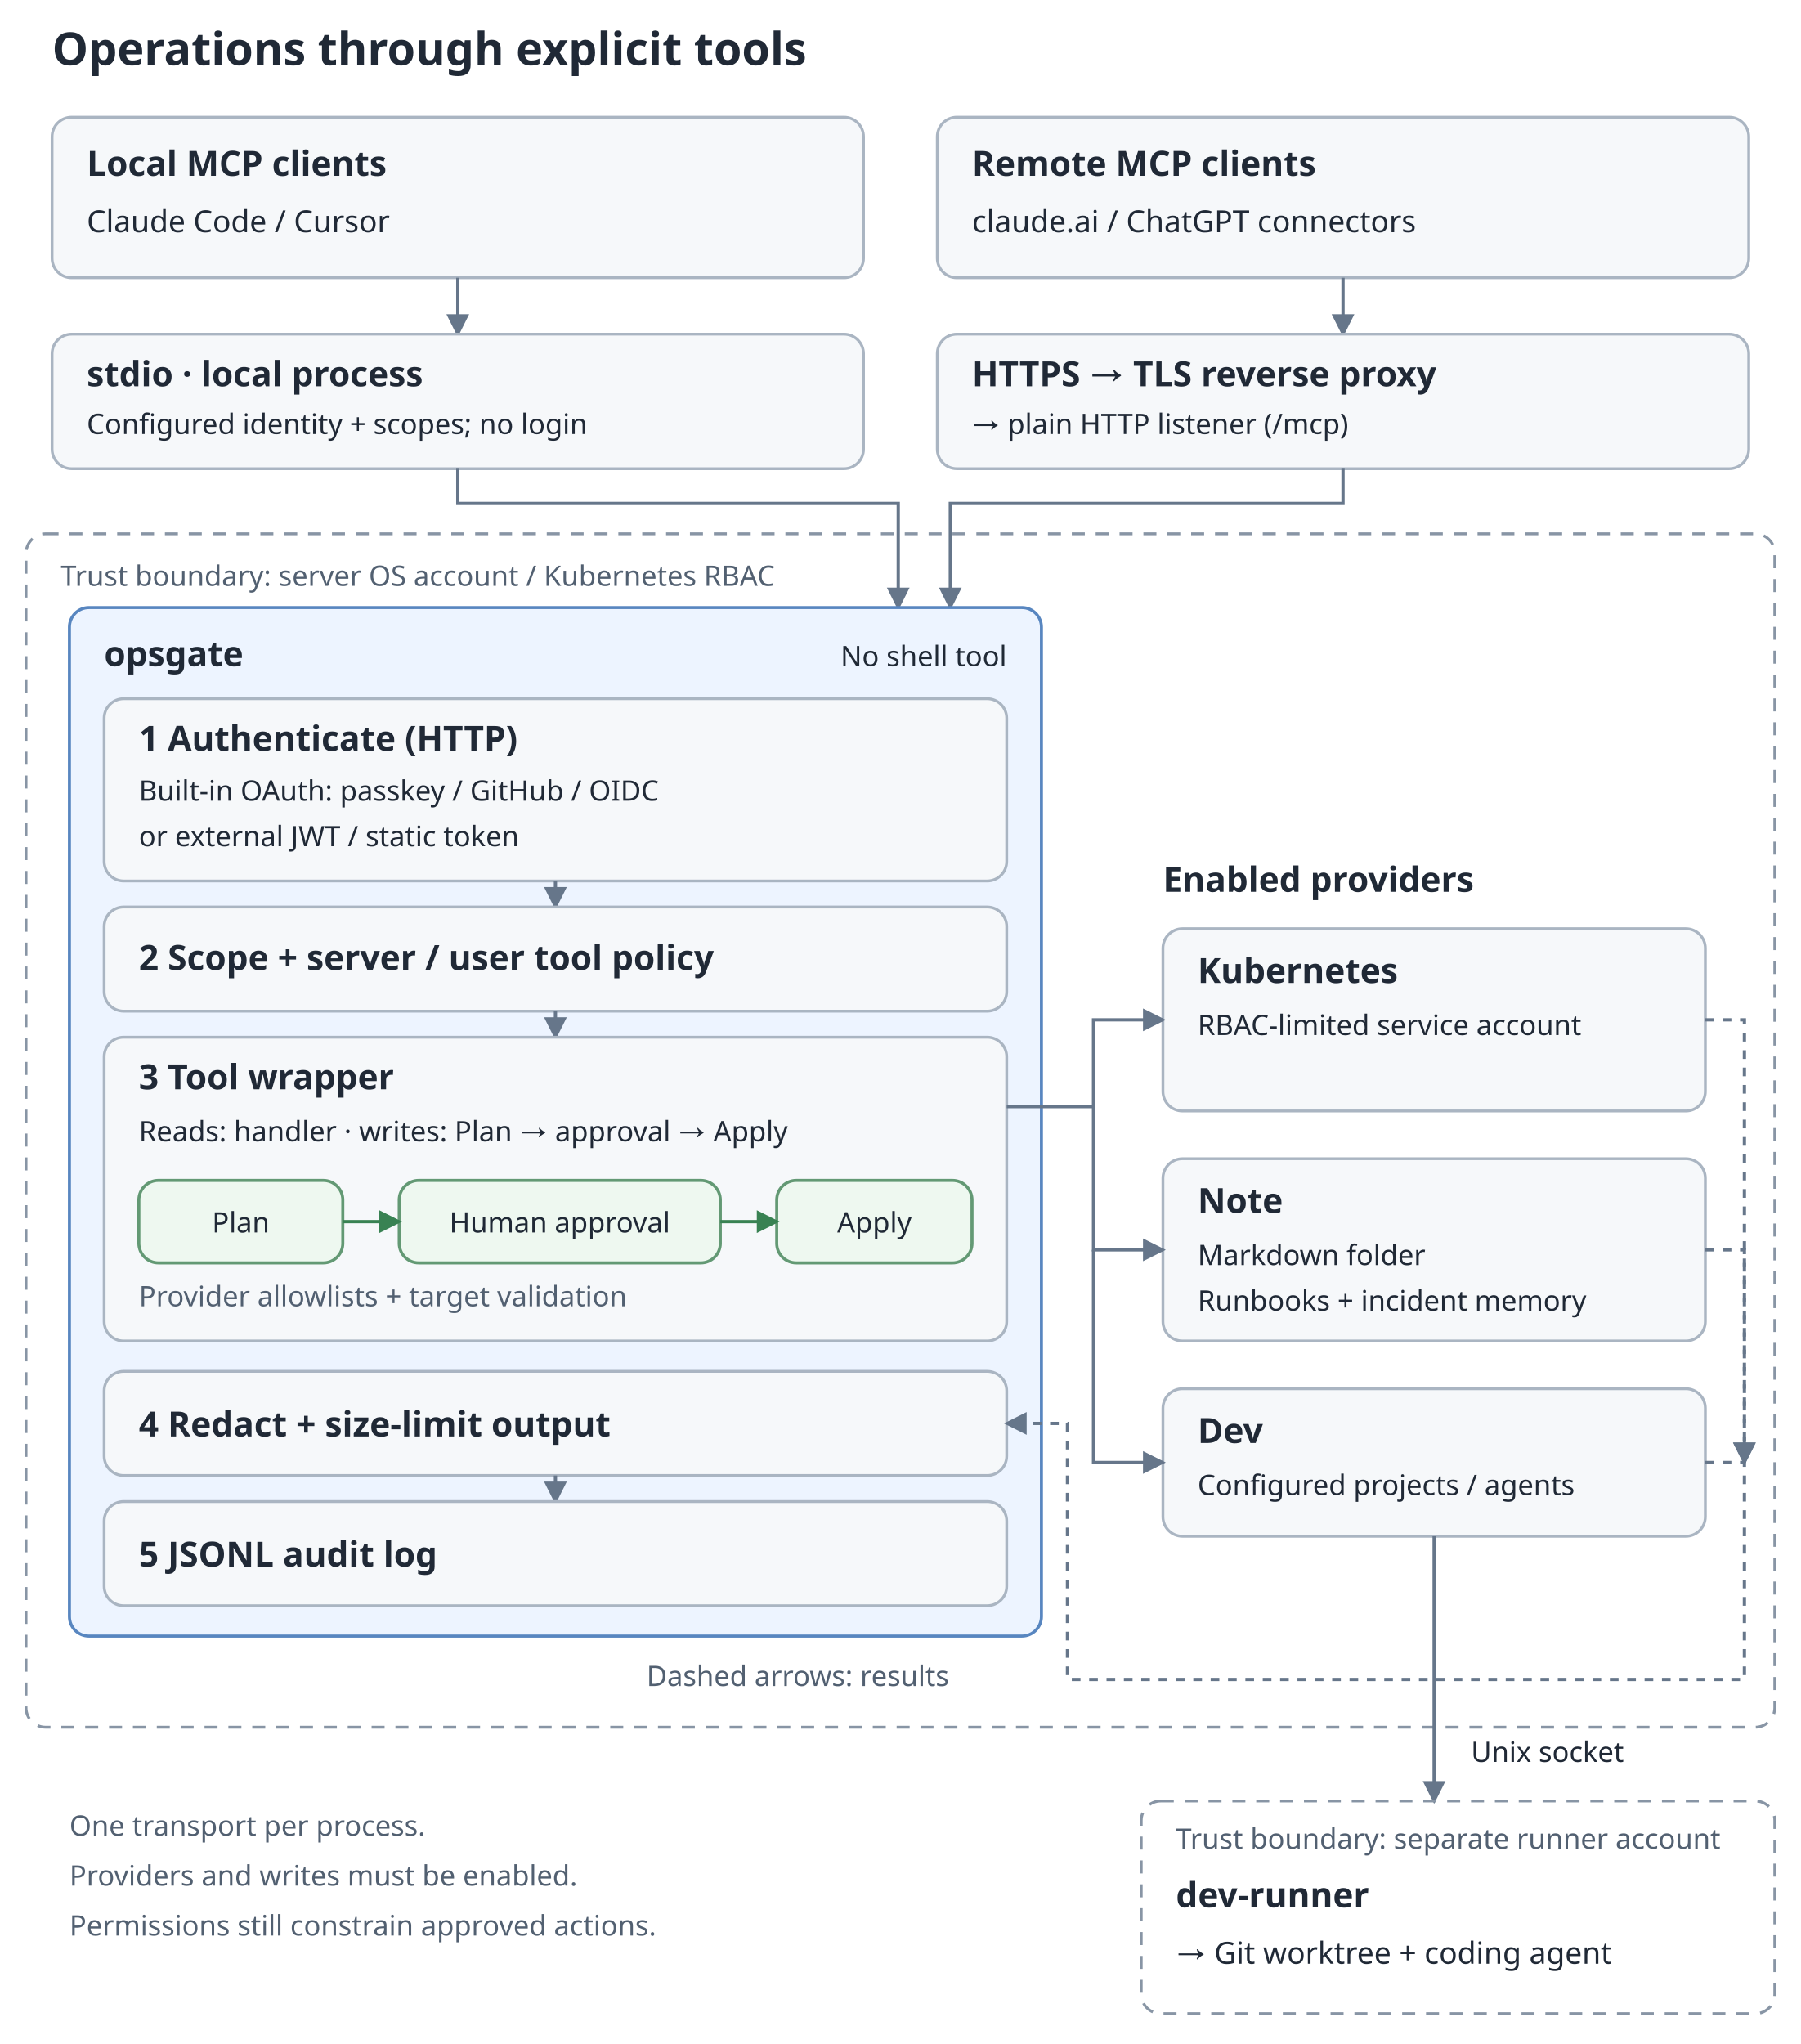
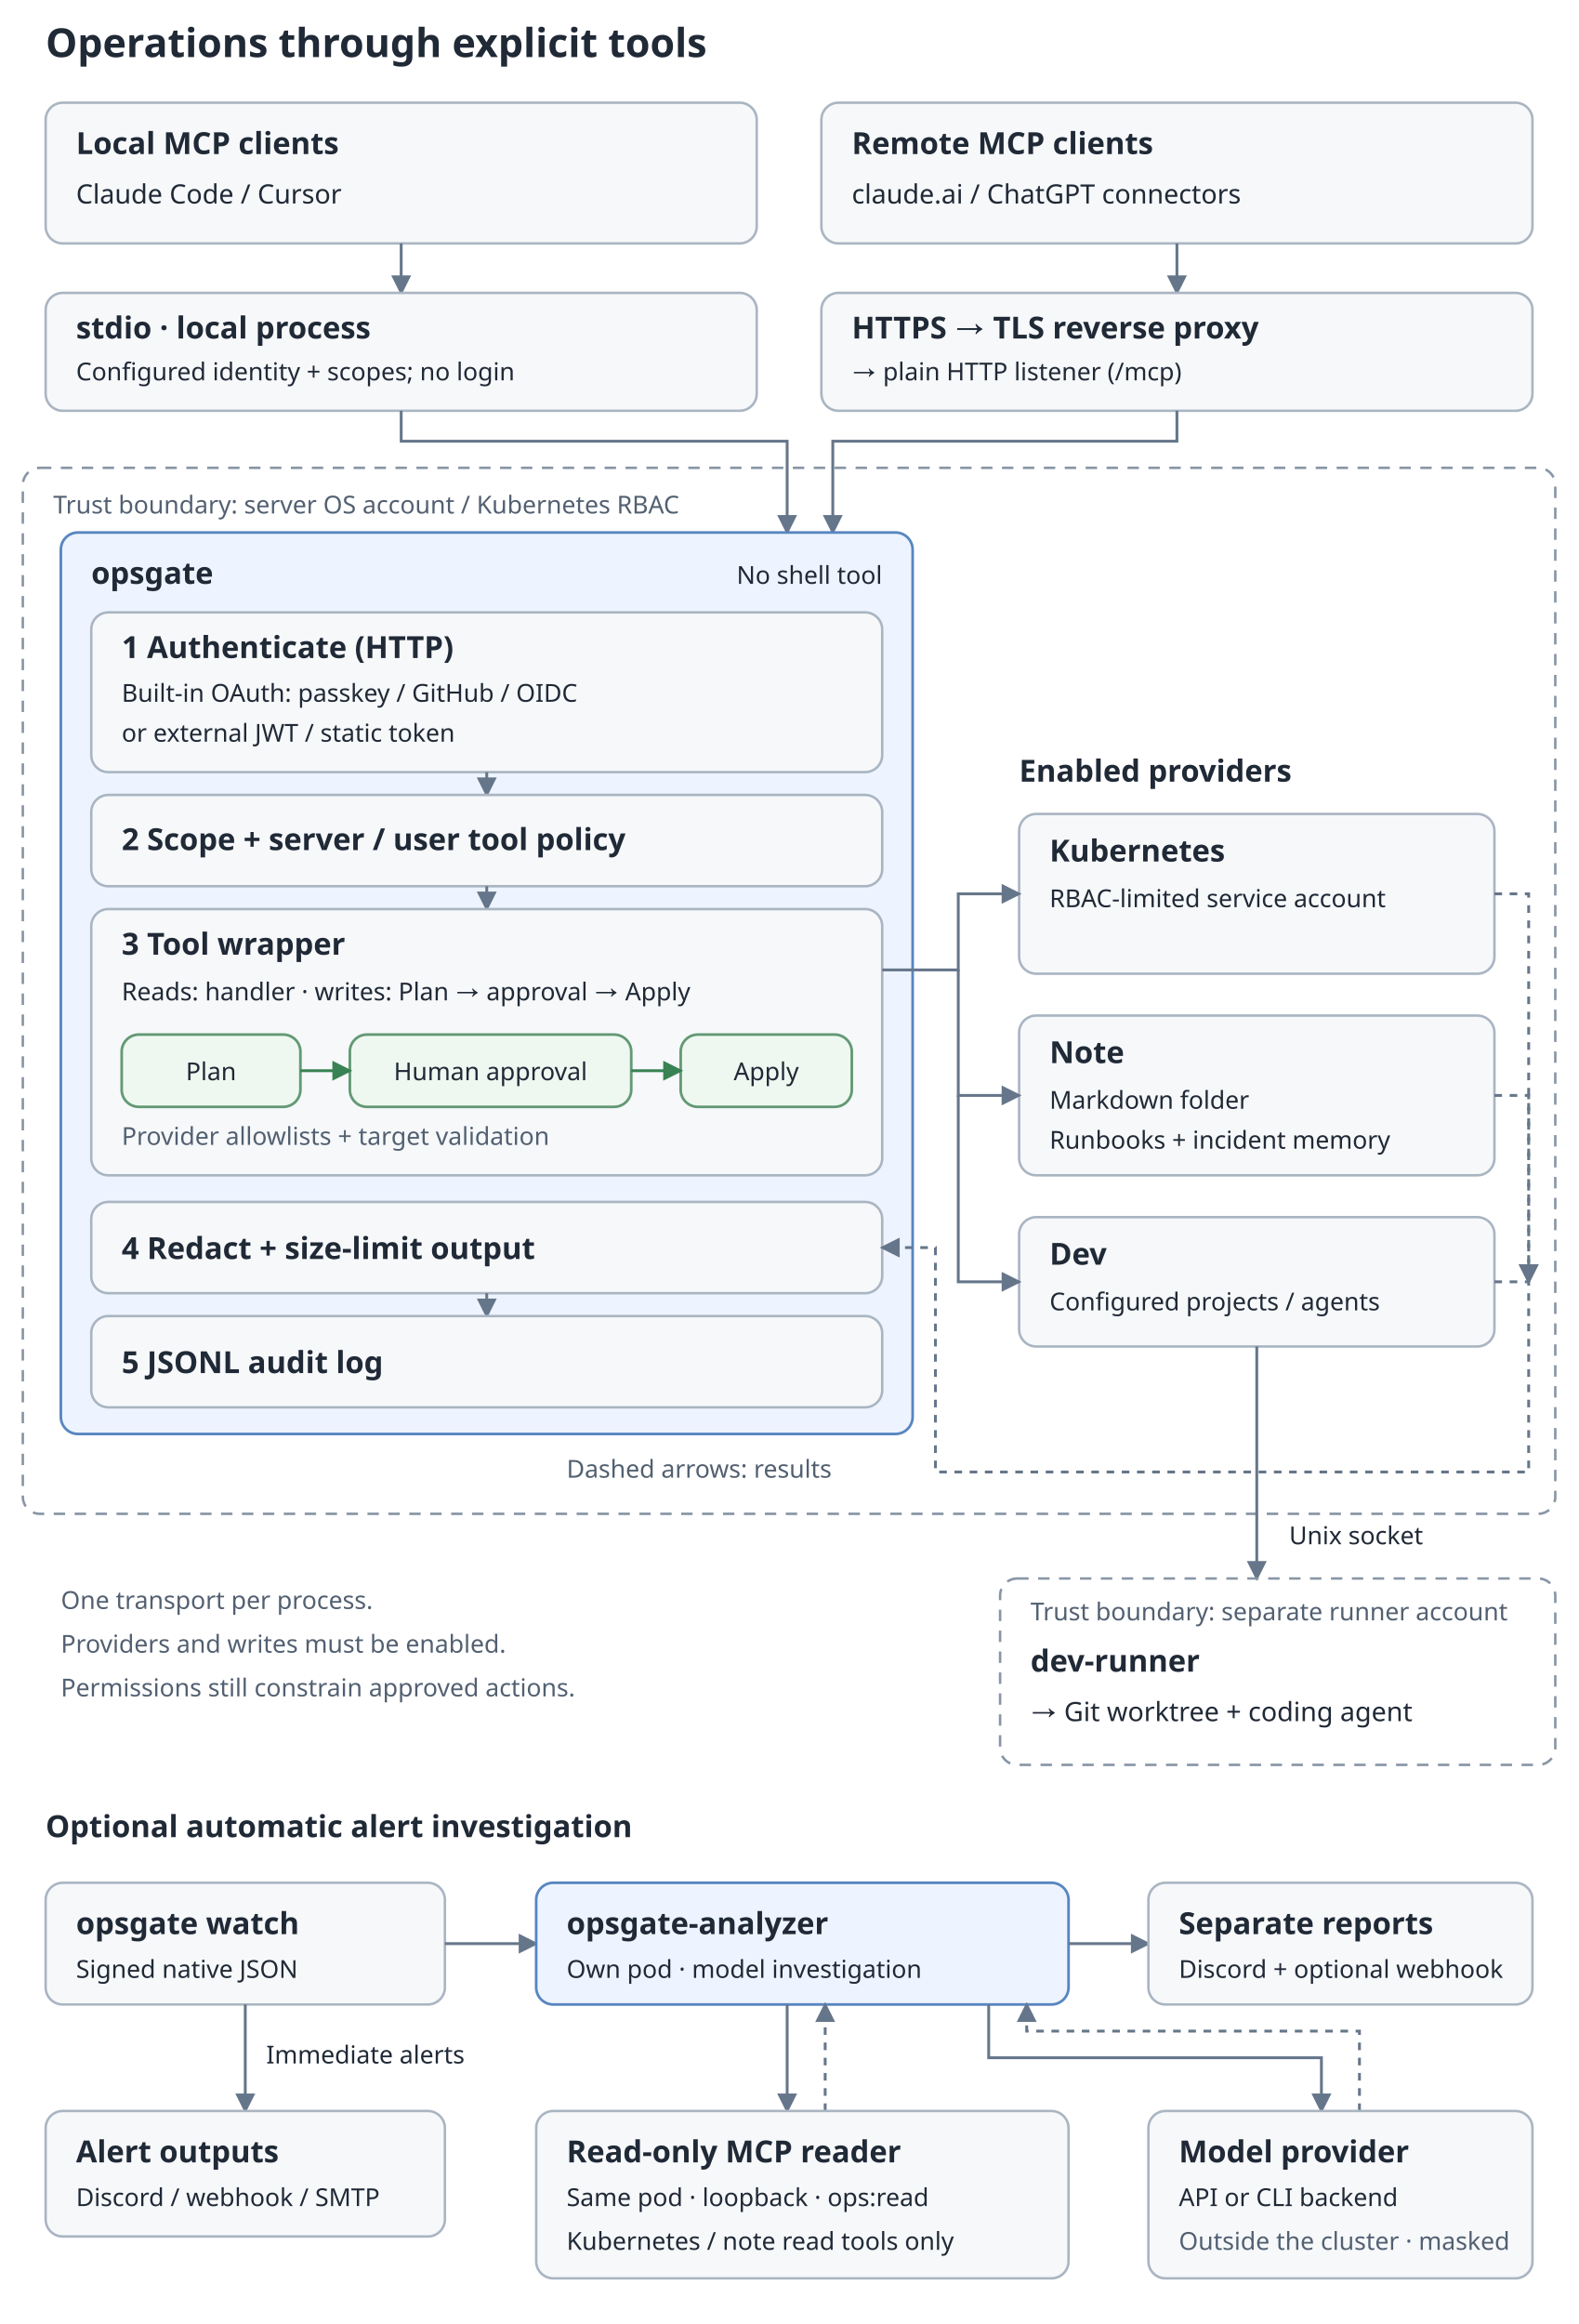
- <svg xmlns="http://www.w3.org/2000/svg" viewBox="0 0 830 942" role="img" aria-labelledby="title desc" lang="en">
+ <svg xmlns="http://www.w3.org/2000/svg" viewBox="0 0 830 1222" role="img" aria-labelledby="title desc" lang="en">
  <style>
svg { font-family: -apple-system, BlinkMacSystemFont, "Segoe UI", "Noto Sans", Helvetica, Arial, sans-serif; font-size: 14px; }
text { fill: #202936; }
.title { font-size: 21px; font-weight: 700; }
.head { font-size: 16px; font-weight: 650; }
.small { font-size: 13px; }
.muted { fill: #526071; }
.box { fill: #f6f8fa; stroke: #aab5c2; stroke-width: 1.3; }
.accent { fill: #edf4ff; stroke: #5886c0; stroke-width: 1.4; }
.good { fill: #eef8f0; stroke: #639974; stroke-width: 1.4; }
.bad { fill: #fff1f0; stroke: #bc6664; stroke-width: 1.4; }
.boundary { fill: none; stroke: #8895a5; stroke-width: 1.3; stroke-dasharray: 6 5; }
.line { fill: none; stroke: #66768a; stroke-width: 1.5; marker-end: url(#arrow); }
.return { stroke-dasharray: 4 4; }
.allow { stroke: #398253; marker-end: url(#allow); }
.deny { stroke: #b44848; marker-end: url(#deny); }
.arrow { fill: #66768a; }
.allow-tip { fill: #398253; }
.deny-tip { fill: #b44848; }
@media (prefers-color-scheme: dark) {
 text { fill: #e5eaf1; }
 .muted { fill: #b3bfd0; }
 .box { fill: #202833; stroke: #64748b; }
 .accent { fill: #1a304c; stroke: #79a4df; }
 .good { fill: #183427; stroke: #77b68b; }
 .bad { fill: #3c2428; stroke: #d48989; }
 .boundary { stroke: #98a7bb; }
 .line { stroke: #a2b1c5; }
 .allow { stroke: #8bc99e; }
 .deny { stroke: #eda0a0; }
 .arrow { fill: #a2b1c5; }
 .allow-tip { fill: #8bc99e; }
 .deny-tip { fill: #eda0a0; }
}
</style>
  <defs>
    <marker id="arrow" viewBox="0 0 8 8" refX="7" refY="4" markerWidth="7" markerHeight="7" orient="auto">
      <path class="arrow" d="M0 0 8 4 0 8Z" />
    </marker>
    <marker id="allow" viewBox="0 0 8 8" refX="7" refY="4" markerWidth="7" markerHeight="7" orient="auto">
      <path class="allow-tip" d="M0 0 8 4 0 8Z" />
    </marker>
    <marker id="deny" viewBox="0 0 8 8" refX="7" refY="4" markerWidth="7" markerHeight="7" orient="auto">
      <path class="deny-tip" d="M0 0 8 4 0 8Z" />
    </marker>
  </defs>
  <text x="24" y="30" class="title">Operations through explicit tools</text>
  <rect x="24" y="54" width="374" height="74" rx="9" class="box" />
  <text x="40" y="81" class="head">Local MCP clients</text>
  <text x="40" y="107">Claude Code / Cursor</text>
  <rect x="432" y="54" width="374" height="74" rx="9" class="box" />
  <text x="448" y="81" class="head">Remote MCP clients</text>
  <text x="448" y="107">claude.ai / ChatGPT connectors</text>
  <path d="M211 128 V154" class="line " />
  <path d="M619 128 V154" class="line " />
  <rect x="24" y="154" width="374" height="62" rx="9" class="box" />
  <text x="40" y="178" class="head">stdio · local process</text>
  <text x="40" y="200" class="small">Configured identity + scopes; no login</text>
  <rect x="432" y="154" width="374" height="62" rx="9" class="box" />
  <text x="448" y="178" class="head">HTTPS → TLS reverse proxy</text>
  <text x="448" y="200" class="small">→ plain HTTP listener (/mcp)</text>
  <path d="M211 216 V232 H414 V280" class="line " />
  <path d="M619 216 V232 H438 V280" class="line " />
  <rect x="12" y="246" width="806" height="550" rx="9" class="boundary" />
  <text x="28" y="270" class="small muted">Trust boundary: server OS account / Kubernetes RBAC</text>
  <rect x="32" y="280" width="448" height="474" rx="9" class="accent" />
  <text x="48" y="307" class="head">opsgate</text>
  <text x="464" y="307" class="small" text-anchor="end">No shell tool</text>
  <rect x="48" y="322" width="416" height="84" rx="9" class="box" />
  <text x="64" y="346" class="head">1  Authenticate (HTTP)</text>
  <text x="64" y="369" class="small">Built-in OAuth: passkey / GitHub / OIDC</text>
  <text x="64" y="390" class="small">or external JWT / static token</text>
  <path d="M256 406 V418" class="line " />
  <rect x="48" y="418" width="416" height="48" rx="9" class="box" />
  <text x="64" y="447" class="head">2  Scope + server / user tool policy</text>
  <path d="M256 466 V478" class="line " />
  <rect x="48" y="478" width="416" height="140" rx="9" class="box" />
  <text x="64" y="502" class="head">3  Tool wrapper</text>
  <text x="64" y="526" class="small">Reads: handler · writes: Plan → approval → Apply</text>
  <rect x="64" y="544" width="94" height="38" rx="9" class="good" />
  <text x="111.0" y="568" class="small" text-anchor="middle">Plan</text>
  <rect x="184" y="544" width="148" height="38" rx="9" class="good" />
  <text x="258.0" y="568" class="small" text-anchor="middle">Human approval</text>
  <rect x="358" y="544" width="90" height="38" rx="9" class="good" />
  <text x="403.0" y="568" class="small" text-anchor="middle">Apply</text>
  <path d="M158 563 H184" class="line allow" />
  <path d="M332 563 H358" class="line allow" />
  <text x="64" y="602" class="small muted">Provider allowlists + target validation</text>
  <rect x="48" y="632" width="416" height="48" rx="9" class="box" />
  <text x="64" y="662" class="head">4  Redact + size-limit output</text>
  <path d="M256 680 V692" class="line " />
  <rect x="48" y="692" width="416" height="48" rx="9" class="box" />
  <text x="64" y="722" class="head">5  JSONL audit log</text>
  <text x="536" y="411" class="head">Enabled providers</text>
  <rect x="536" y="428" width="250" height="84" rx="9" class="box" />
  <text x="552" y="453" class="head">Kubernetes</text>
  <text x="552" y="477" class="small">RBAC-limited service account</text>
  <rect x="536" y="534" width="250" height="84" rx="9" class="box" />
  <text x="552" y="559" class="head">Note</text>
  <text x="552" y="583" class="small">Markdown folder</text>
  <text x="552" y="604" class="small">Runbooks + incident memory</text>
  <rect x="536" y="640" width="250" height="68" rx="9" class="box" />
  <text x="552" y="665" class="head">Dev</text>
  <text x="552" y="689" class="small">Configured projects / agents</text>
  <path d="M464 510 H504 V470 H536" class="line " />
  <path d="M504 510 V576 H536" class="line " />
  <path d="M504 576 V674 H536" class="line " />
  <path d="M786 470 H804 V674" class="line return" />
  <path d="M786 576 H804 V674" class="line return" />
  <path d="M786 674 H804 V774 H492 V656 H464" class="line return" />
  <text x="298" y="777" class="small muted">Dashed arrows: results</text>
  <path d="M661 708 V830" class="line " />
  <text x="678" y="812" class="small">Unix socket</text>
  <rect x="526" y="830" width="292" height="98" rx="9" class="boundary" />
  <text x="542" y="852" class="small muted">Trust boundary: separate runner account</text>
  <text x="542" y="879" class="head">dev-runner</text>
  <text x="542" y="905">→ Git worktree + coding agent</text>
  <text x="32" y="846" class="small muted">One transport per process.</text>
  <text x="32" y="869" class="small muted">Providers and writes must be enabled.</text>
  <text x="32" y="892" class="small muted">Permissions still constrain approved actions.</text>
+   <text x="24" y="966" class="head">Optional automatic alert investigation</text>
+   <rect x="24" y="990" width="210" height="64" rx="9" class="box" />
+   <text x="40" y="1017" class="head">opsgate watch</text>
+   <text x="40" y="1040" class="small">Signed native JSON</text>
+   <path d="M234 1022 H282" class="line" />
+   <rect x="282" y="990" width="280" height="64" rx="9" class="accent" />
+   <text x="298" y="1017" class="head">opsgate-analyzer</text>
+   <text x="298" y="1040" class="small">Own pod · model investigation</text>
+   <path d="M129 1054 V1110" class="line" />
+   <text x="140" y="1085" class="small">Immediate alerts</text>
+   <rect x="24" y="1110" width="210" height="66" rx="9" class="box" />
+   <text x="40" y="1137" class="head">Alert outputs</text>
+   <text x="40" y="1160" class="small">Discord / webhook / SMTP</text>
+   <path d="M562 1022 H604" class="line" />
+   <rect x="604" y="990" width="202" height="64" rx="9" class="box" />
+   <text x="620" y="1017" class="head">Separate reports</text>
+   <text x="620" y="1040" class="small">Discord + optional webhook</text>
+   <path d="M414 1054 V1110" class="line" />
+   <path d="M434 1110 V1054" class="line return" />
+   <rect x="282" y="1110" width="280" height="88" rx="9" class="box" />
+   <text x="298" y="1137" class="head">Read-only MCP reader</text>
+   <text x="298" y="1160" class="small">Same pod · loopback · ops:read</text>
+   <text x="298" y="1183" class="small">Kubernetes / note read tools only</text>
+   <path d="M520 1054 V1082 H695 V1110" class="line" />
+   <path d="M715 1110 V1068 H540 V1054" class="line return" />
+   <rect x="604" y="1110" width="202" height="88" rx="9" class="box" />
+   <text x="620" y="1137" class="head">Model provider</text>
+   <text x="620" y="1160" class="small">API or CLI backend</text>
+   <text x="620" y="1183" class="small muted">Outside the cluster · masked</text>
</svg>
